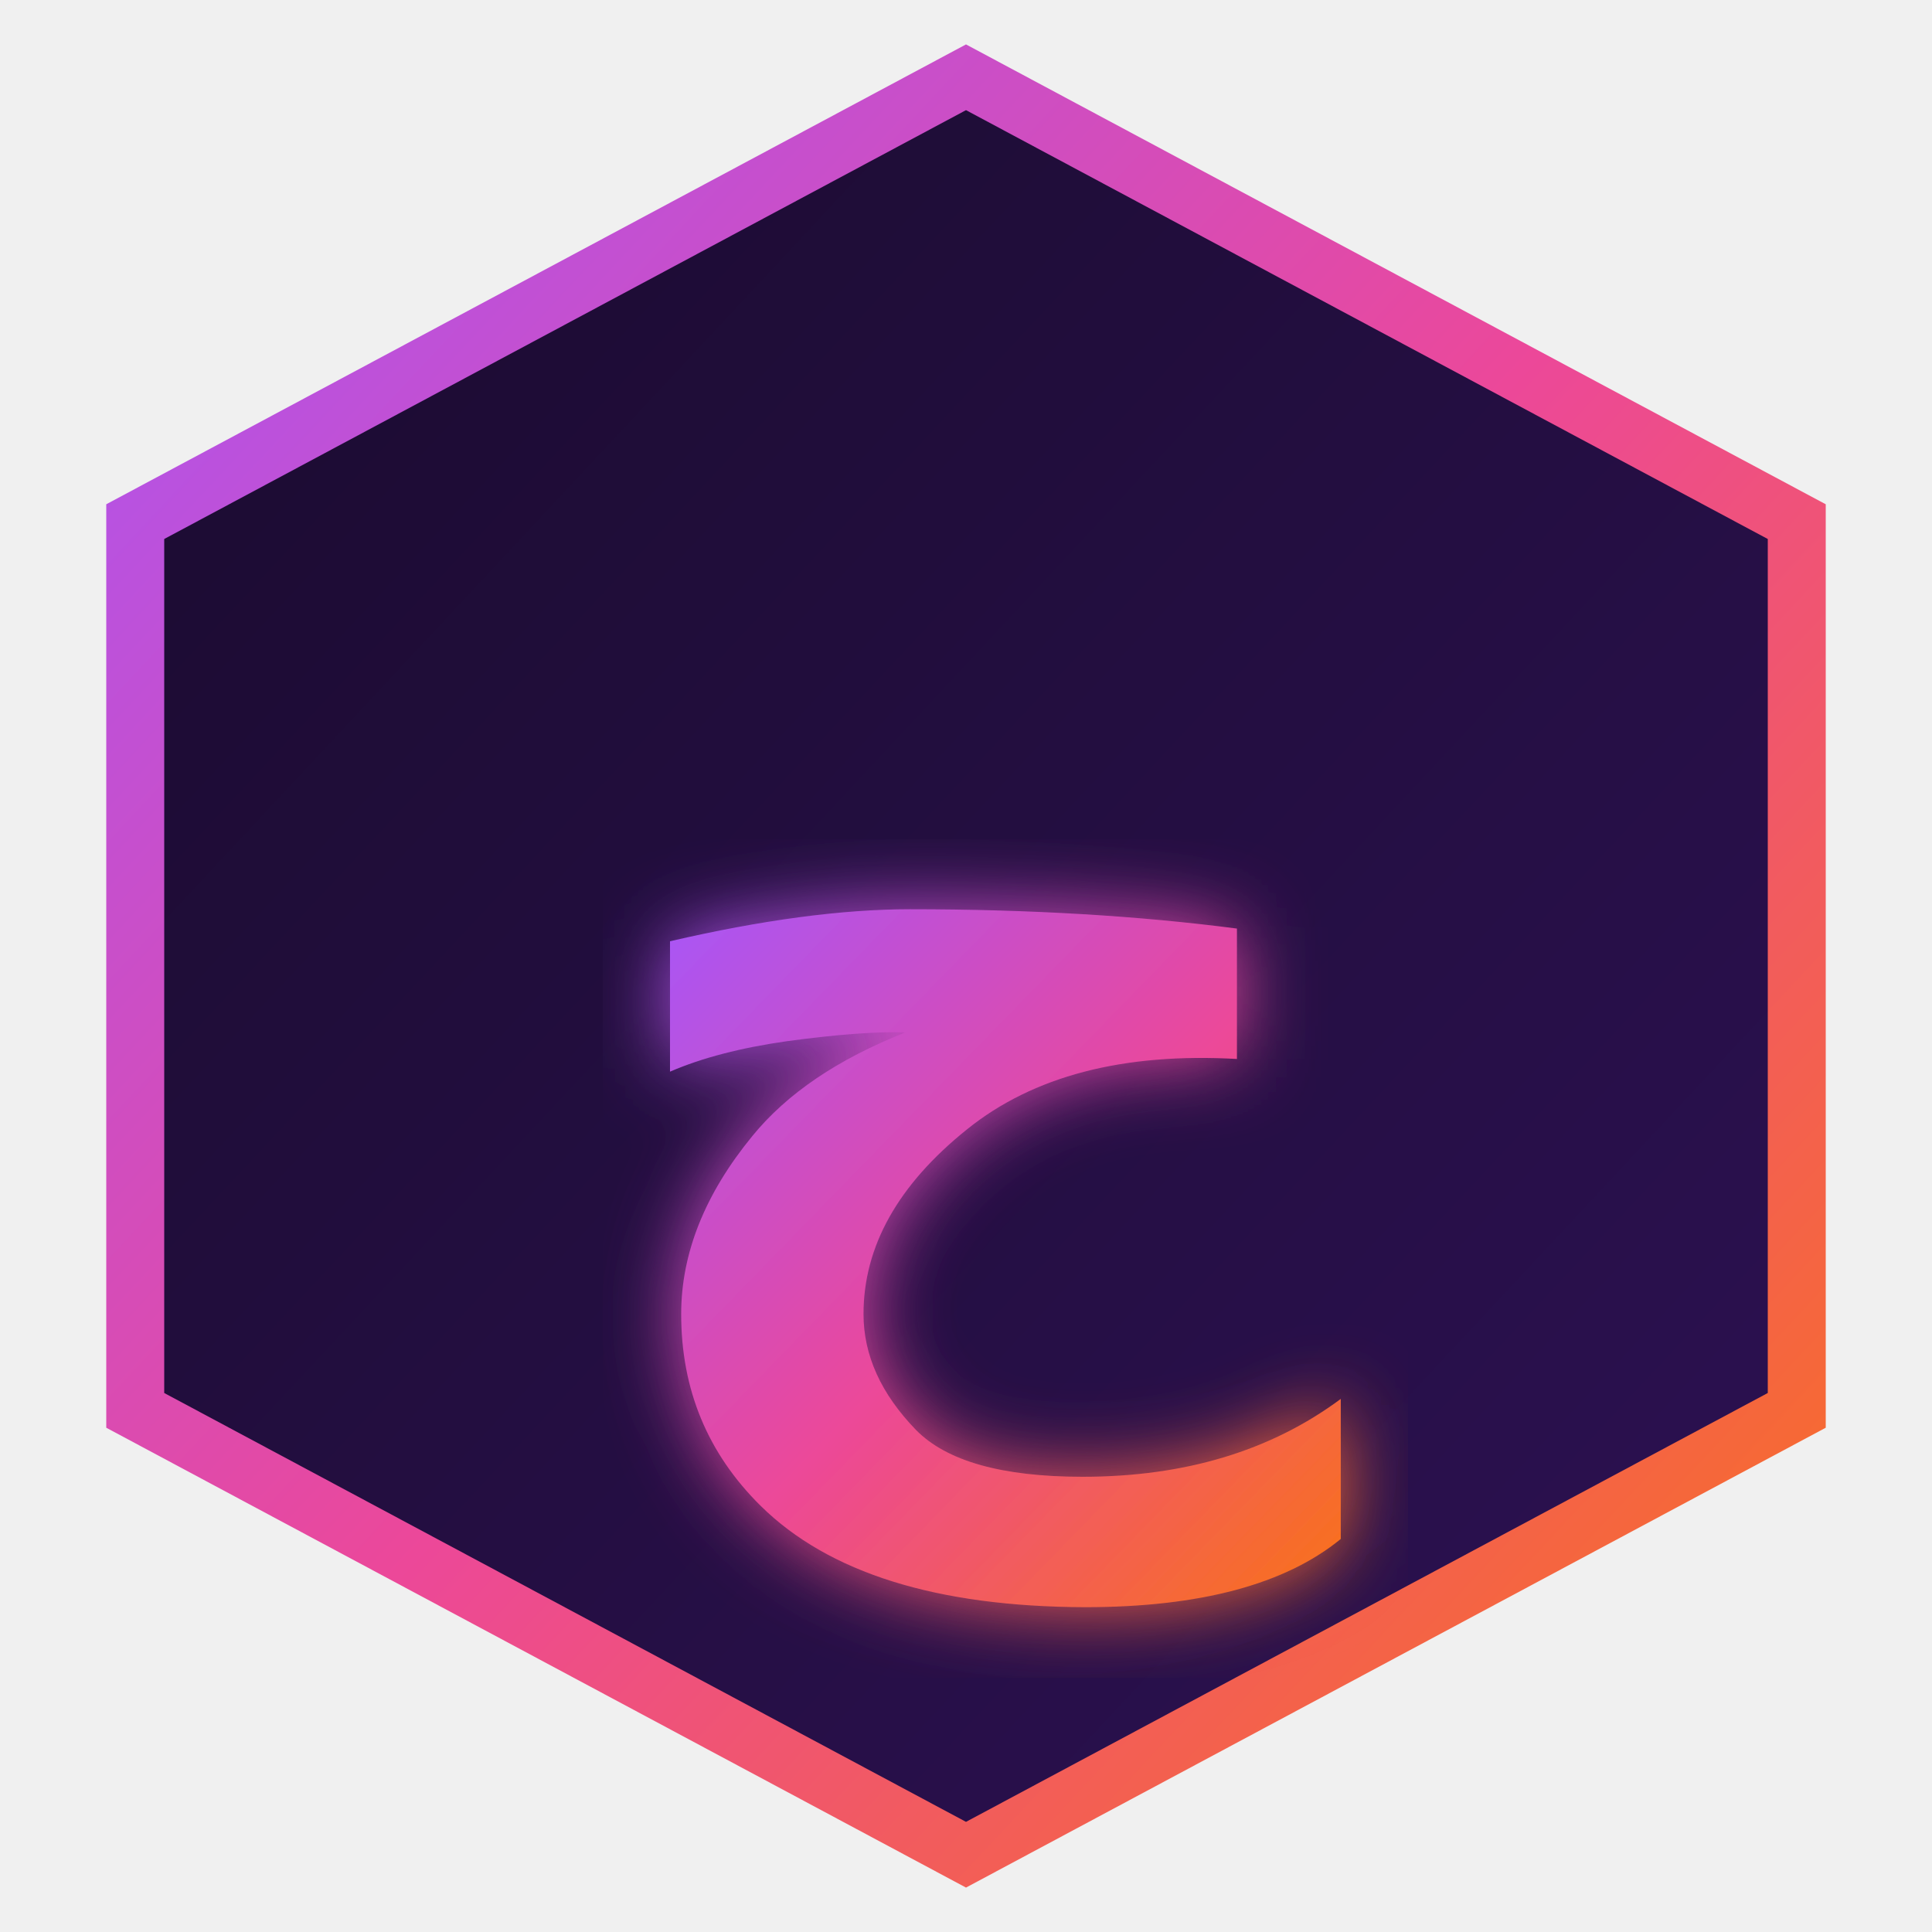
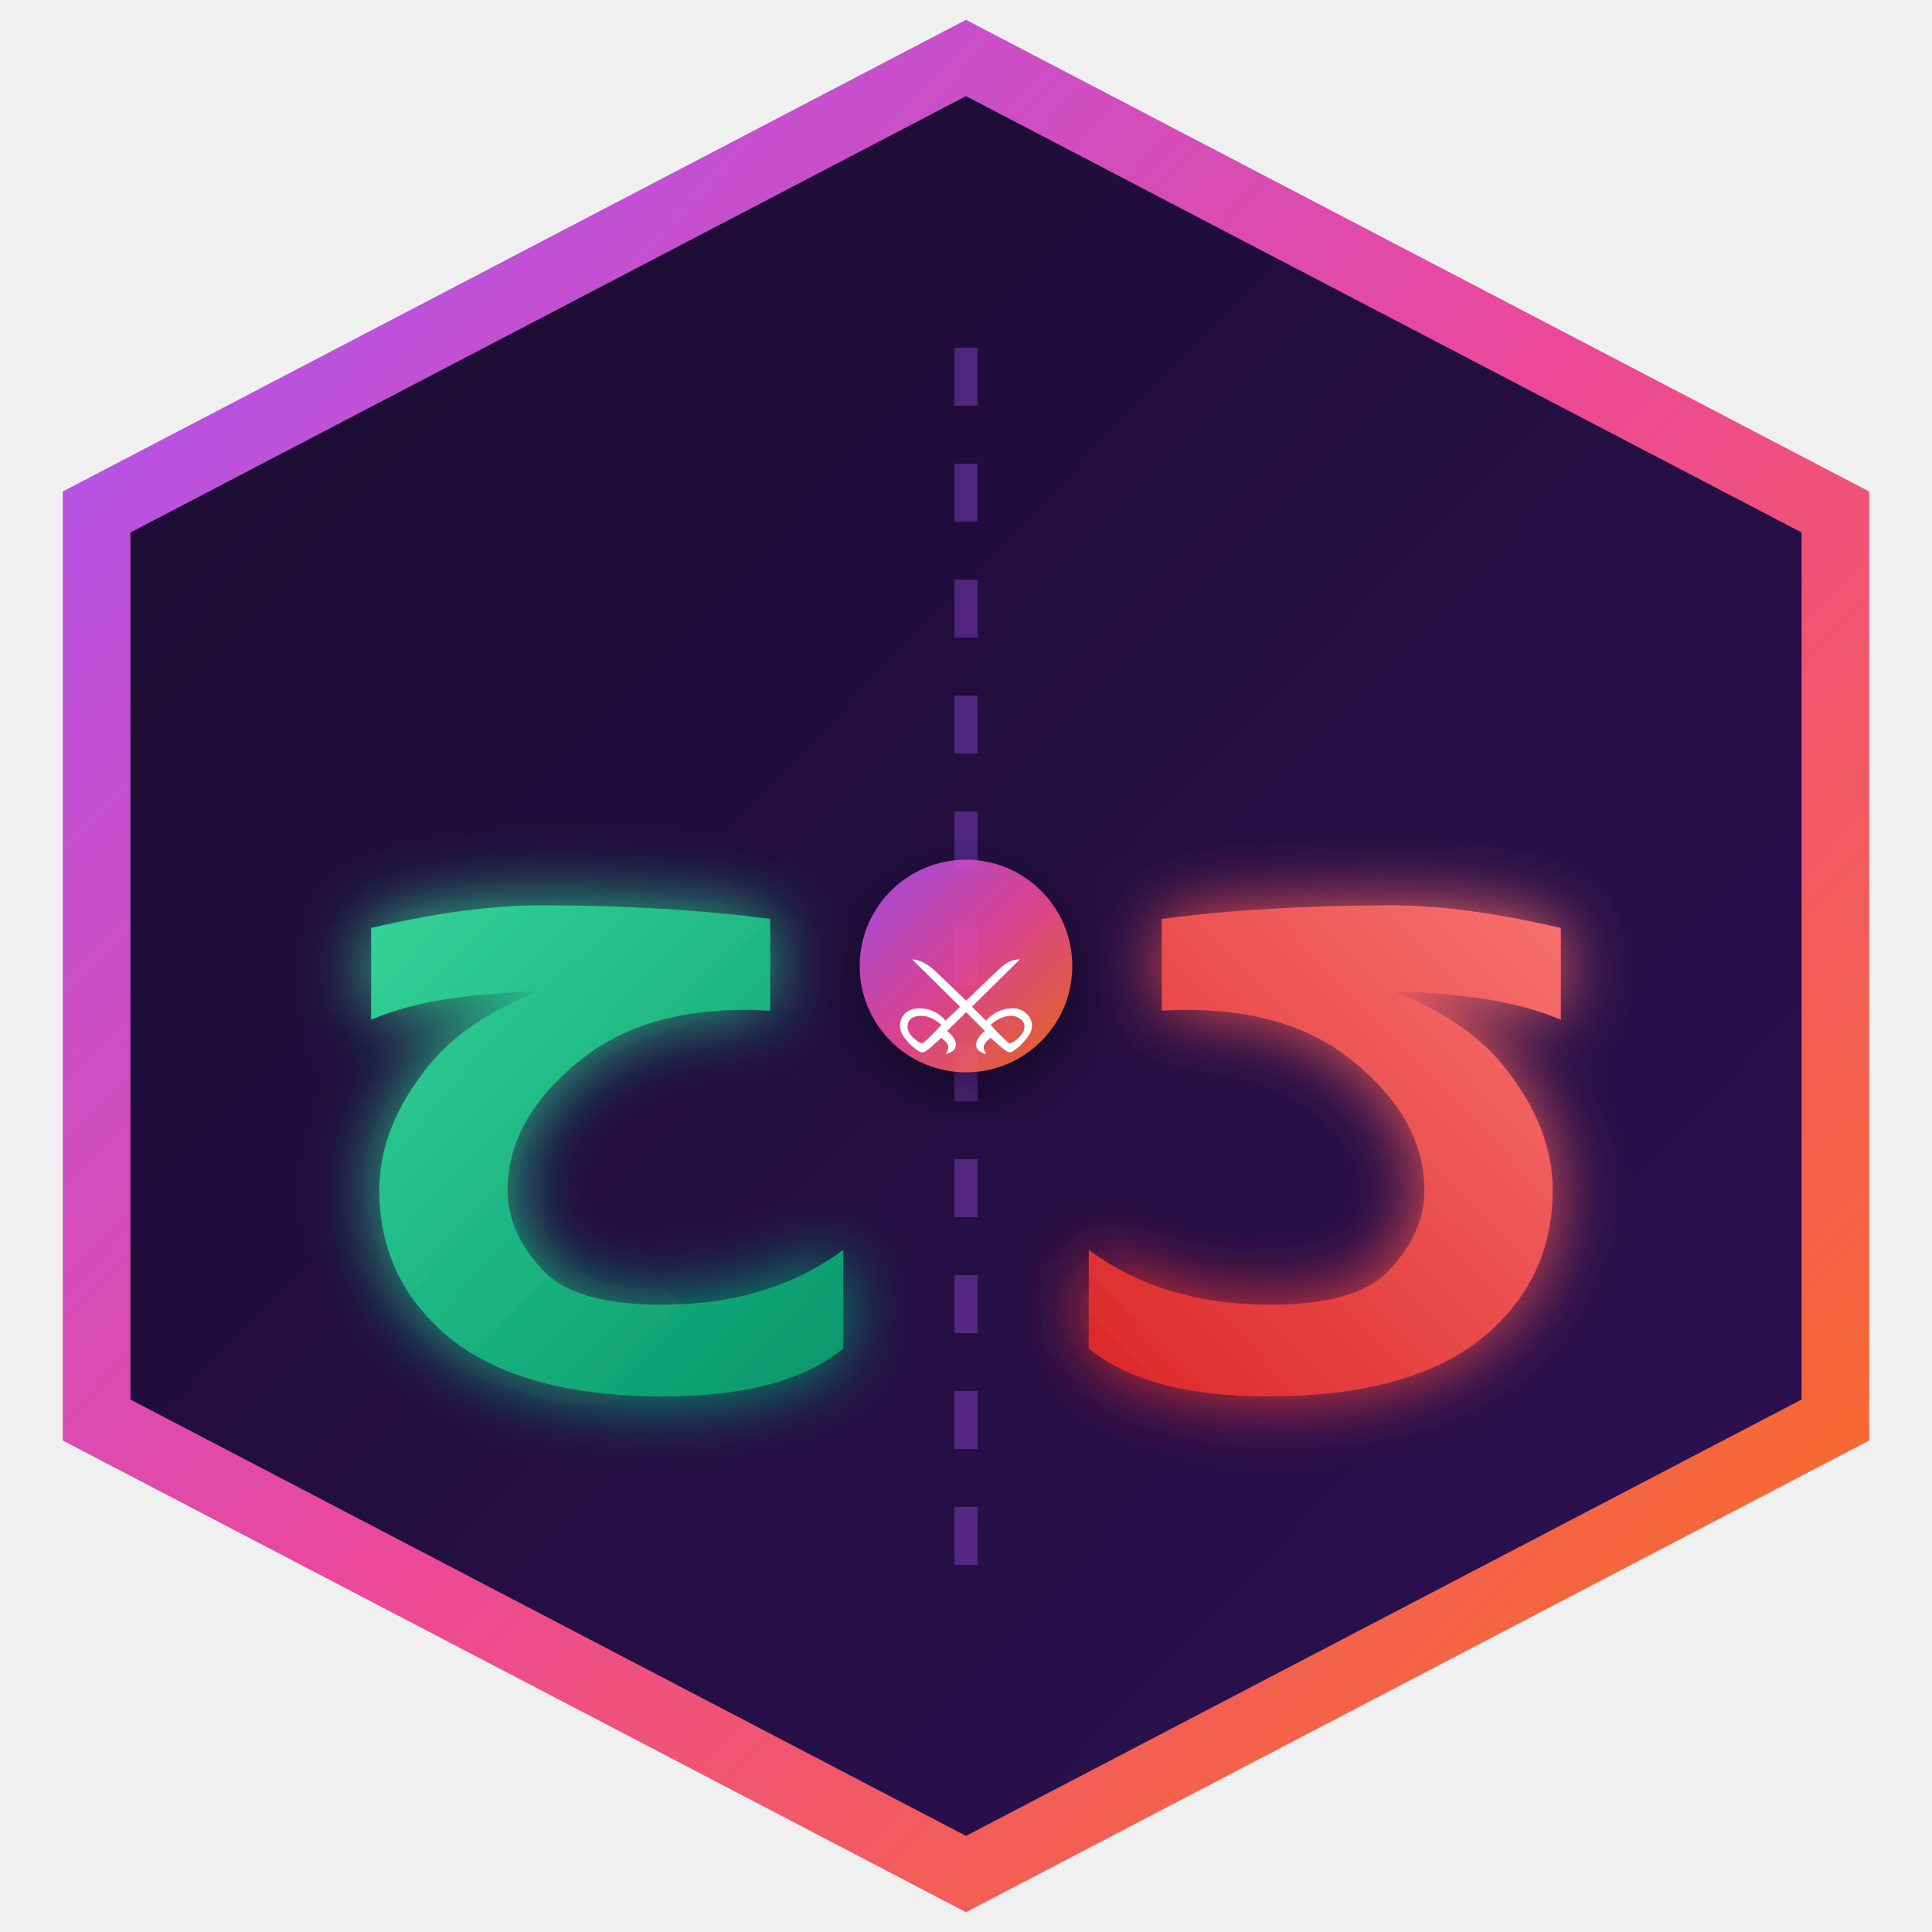
<svg xmlns="http://www.w3.org/2000/svg" viewBox="0 0 100 100">
  <defs>
-     <linearGradient id="hexGrad" x1="0%" y1="0%" x2="100%" y2="100%">
-       <stop offset="0%" style="stop-color:#a855f7" />
-       <stop offset="50%" style="stop-color:#ec4899" />
-       <stop offset="100%" style="stop-color:#f97316" />
+     <linearGradient id="bg" x1="0%" y1="0%" x2="100%" y2="100%">
+       <stop offset="0%" stop-color="#1a0b2e" />
+       <stop offset="100%" stop-color="#2d1154" />
    </linearGradient>
-     <linearGradient id="bgGrad" x1="0%" y1="0%" x2="100%" y2="100%">
-       <stop offset="0%" style="stop-color:#1a0b2e" />
-       <stop offset="100%" style="stop-color:#2d1154" />
+     <linearGradient id="strokeG" x1="0%" y1="0%" x2="100%" y2="100%">
+       <stop offset="0%" stop-color="#a855f7" />
+       <stop offset="50%" stop-color="#ec4899" />
+       <stop offset="100%" stop-color="#f97316" />
    </linearGradient>
-     <filter id="glow">
-       <feGaussianBlur stdDeviation="2" result="coloredBlur" />
+     <linearGradient id="greenL" x1="0%" y1="0%" x2="100%" y2="100%">
+       <stop offset="0%" stop-color="#34d399" />
+       <stop offset="100%" stop-color="#059669" />
+     </linearGradient>
+     <linearGradient id="redL" x1="0%" y1="0%" x2="100%" y2="100%">
+       <stop offset="0%" stop-color="#f87171" />
+       <stop offset="100%" stop-color="#dc2626" />
+     </linearGradient>
+     <filter id="glow" x="-30%" y="-30%" width="160%" height="160%">
+       <feGaussianBlur stdDeviation="1.8" result="b" />
      <feMerge>
-         <feMergeNode in="coloredBlur" />
+         <feMergeNode in="b" />
        <feMergeNode in="SourceGraphic" />
      </feMerge>
    </filter>
+     <filter id="shadow" x="-20%" y="-20%" width="140%" height="140%">
+       <feDropShadow dx="0" dy="1" stdDeviation="1.5" flood-color="#000" flood-opacity="0.5" />
+     </filter>
  </defs>
-   <polygon points="50,4 93,27 93,73 50,96 7,73 7,27" fill="url(#bgGrad)" stroke="url(#hexGrad)" stroke-width="3" />
-   <text x="50" y="70" text-anchor="middle" font-size="54" font-weight="900" fill="url(#hexGrad)" font-family="Tajawal, Arial, sans-serif" filter="url(#glow)">ح</text>
+   <polygon points="50,3 95,26.5 95,73.5 50,97 5,73.5 5,26.5" fill="url(#bg)" stroke="url(#strokeG)" stroke-width="3.5" />
+   <line x1="50" y1="18" x2="50" y2="82" stroke="rgba(168,85,247,0.35)" stroke-width="1.2" stroke-dasharray="3,3" />
+   <text x="30" y="63" text-anchor="middle" font-size="38" font-weight="900" fill="url(#greenL)" font-family="Tajawal, Arial, sans-serif" filter="url(#glow)">ح</text>
+   <g transform="translate(100,0) scale(-1,1)">
+     <text x="30" y="63" text-anchor="middle" font-size="38" font-weight="900" fill="url(#redL)" font-family="Tajawal, Arial, sans-serif" filter="url(#glow)">ح</text>
+   </g>
+   <circle cx="50" cy="50" r="5.5" fill="url(#strokeG)" filter="url(#shadow)" opacity="0.9" />
+   <text x="50" y="54" text-anchor="middle" font-size="7" fill="white" font-weight="900">⚔</text>
</svg>
